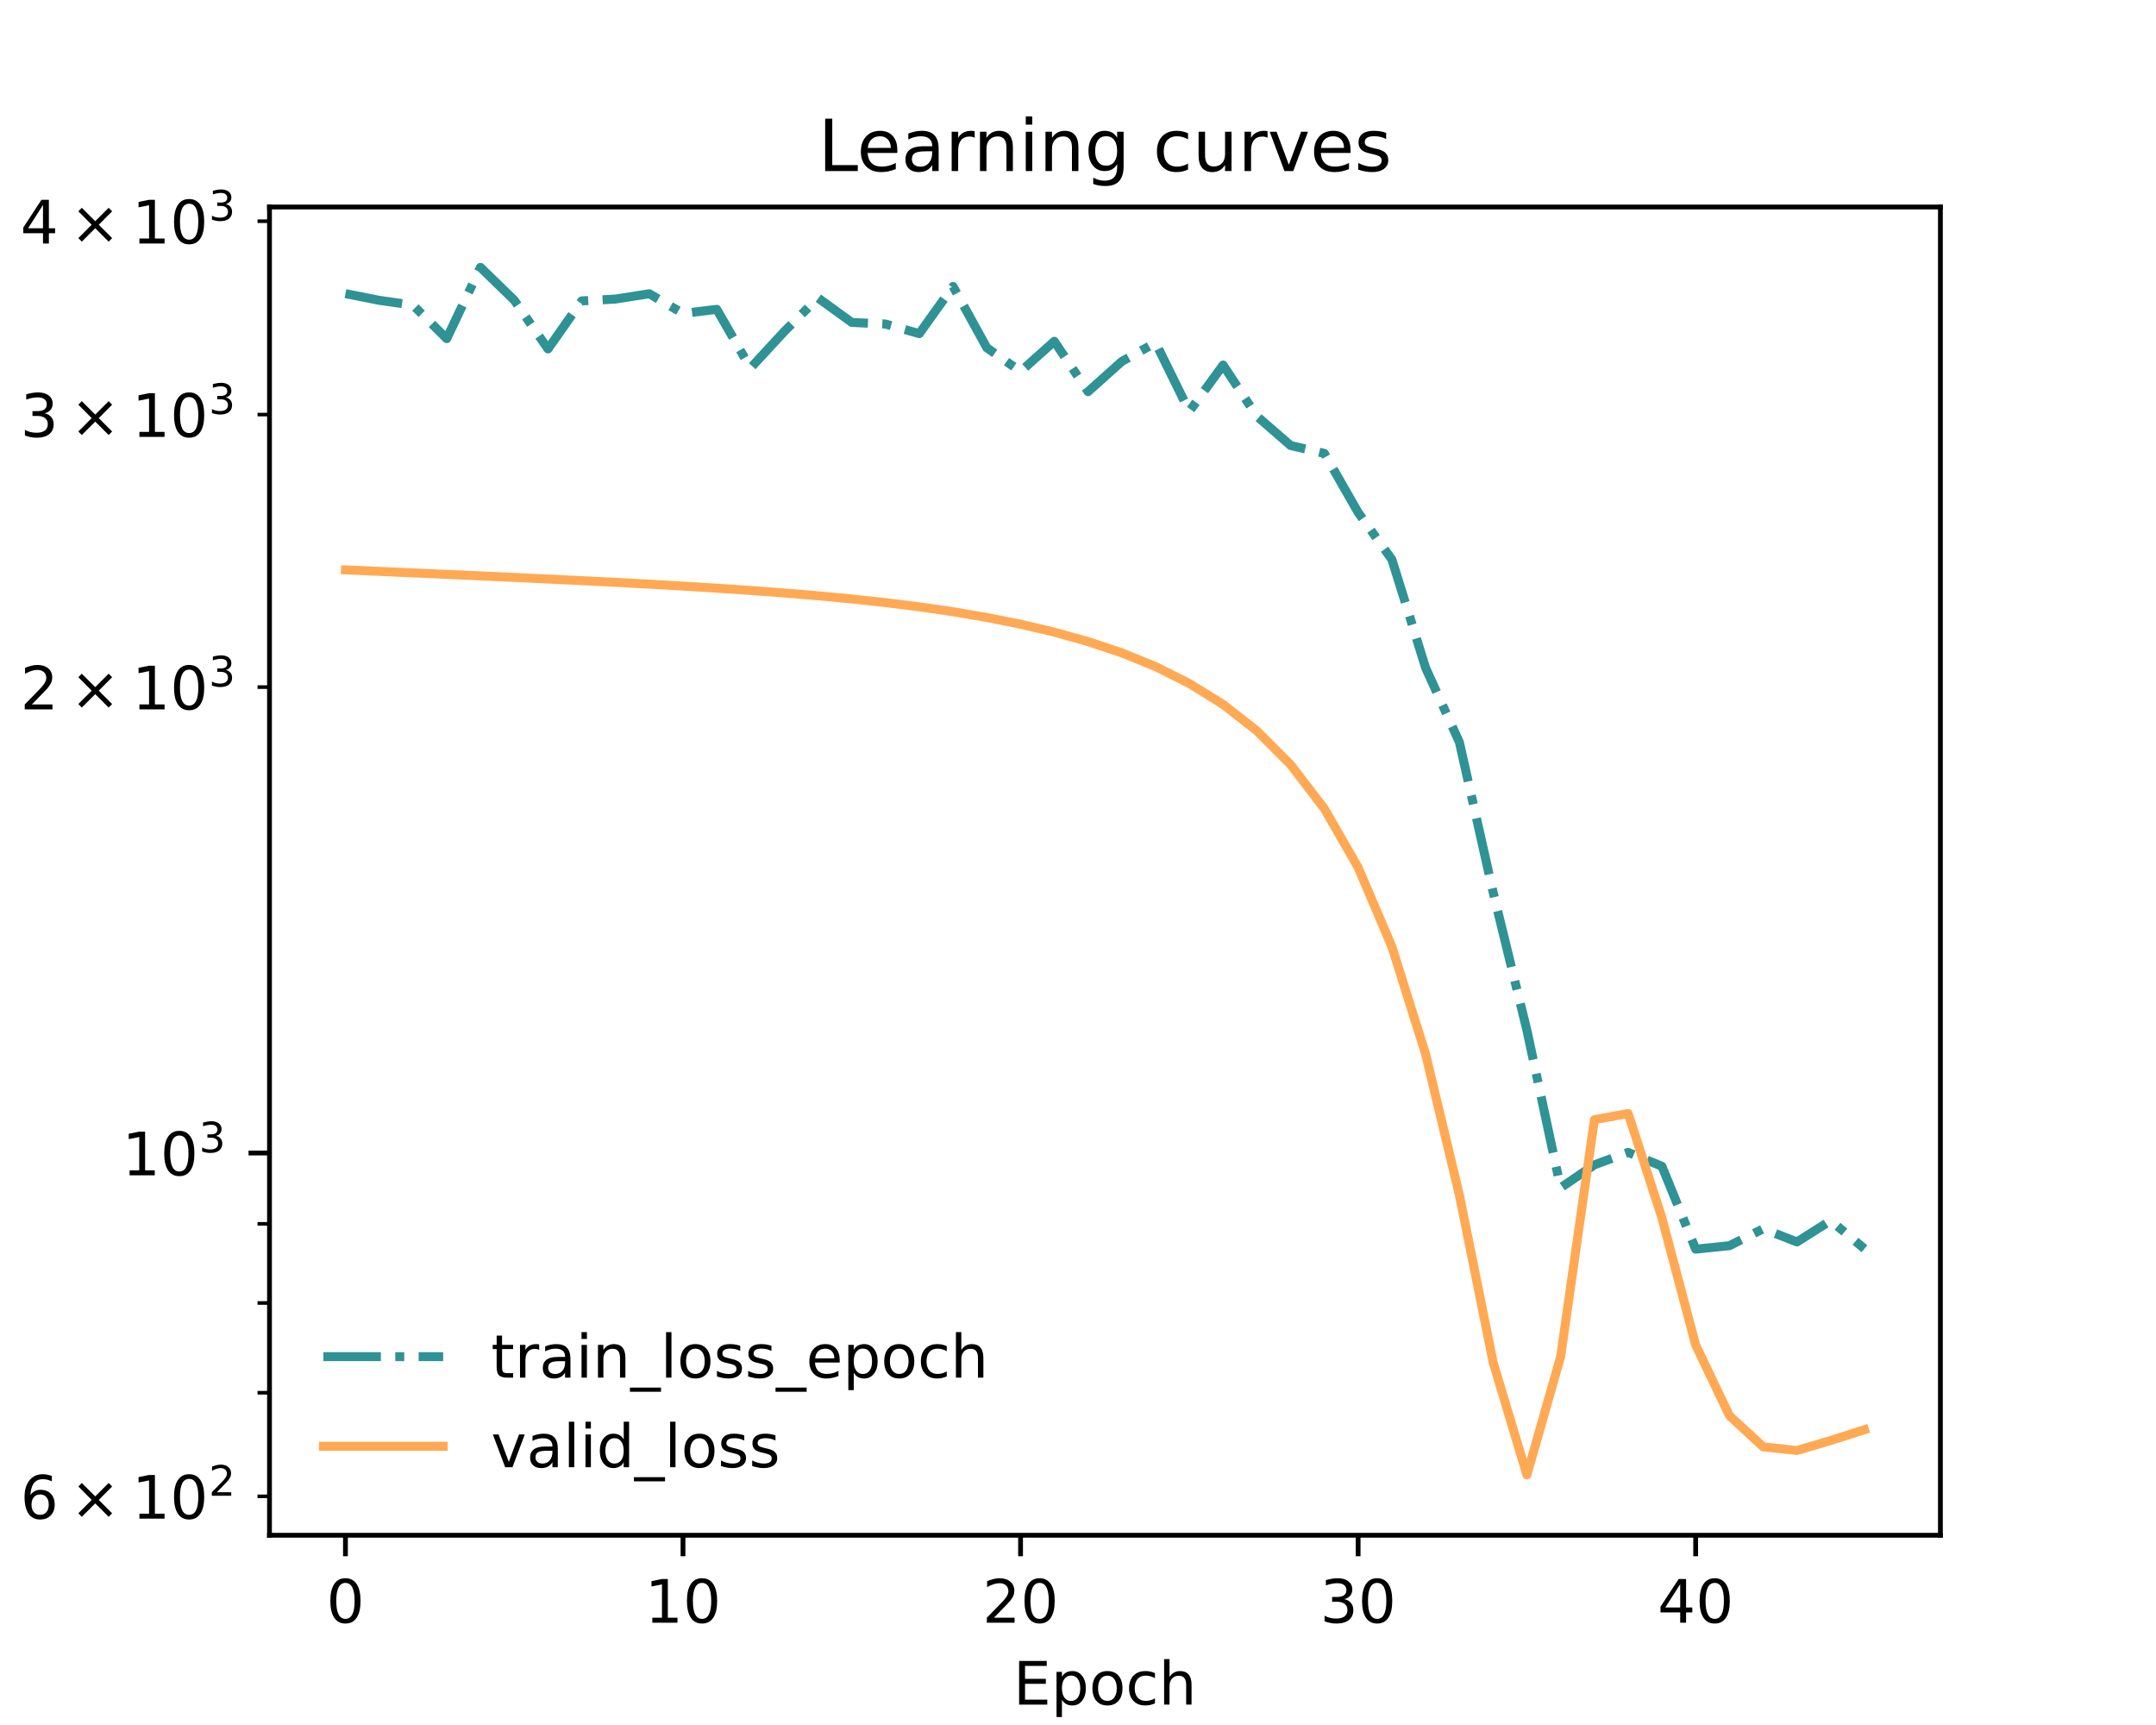
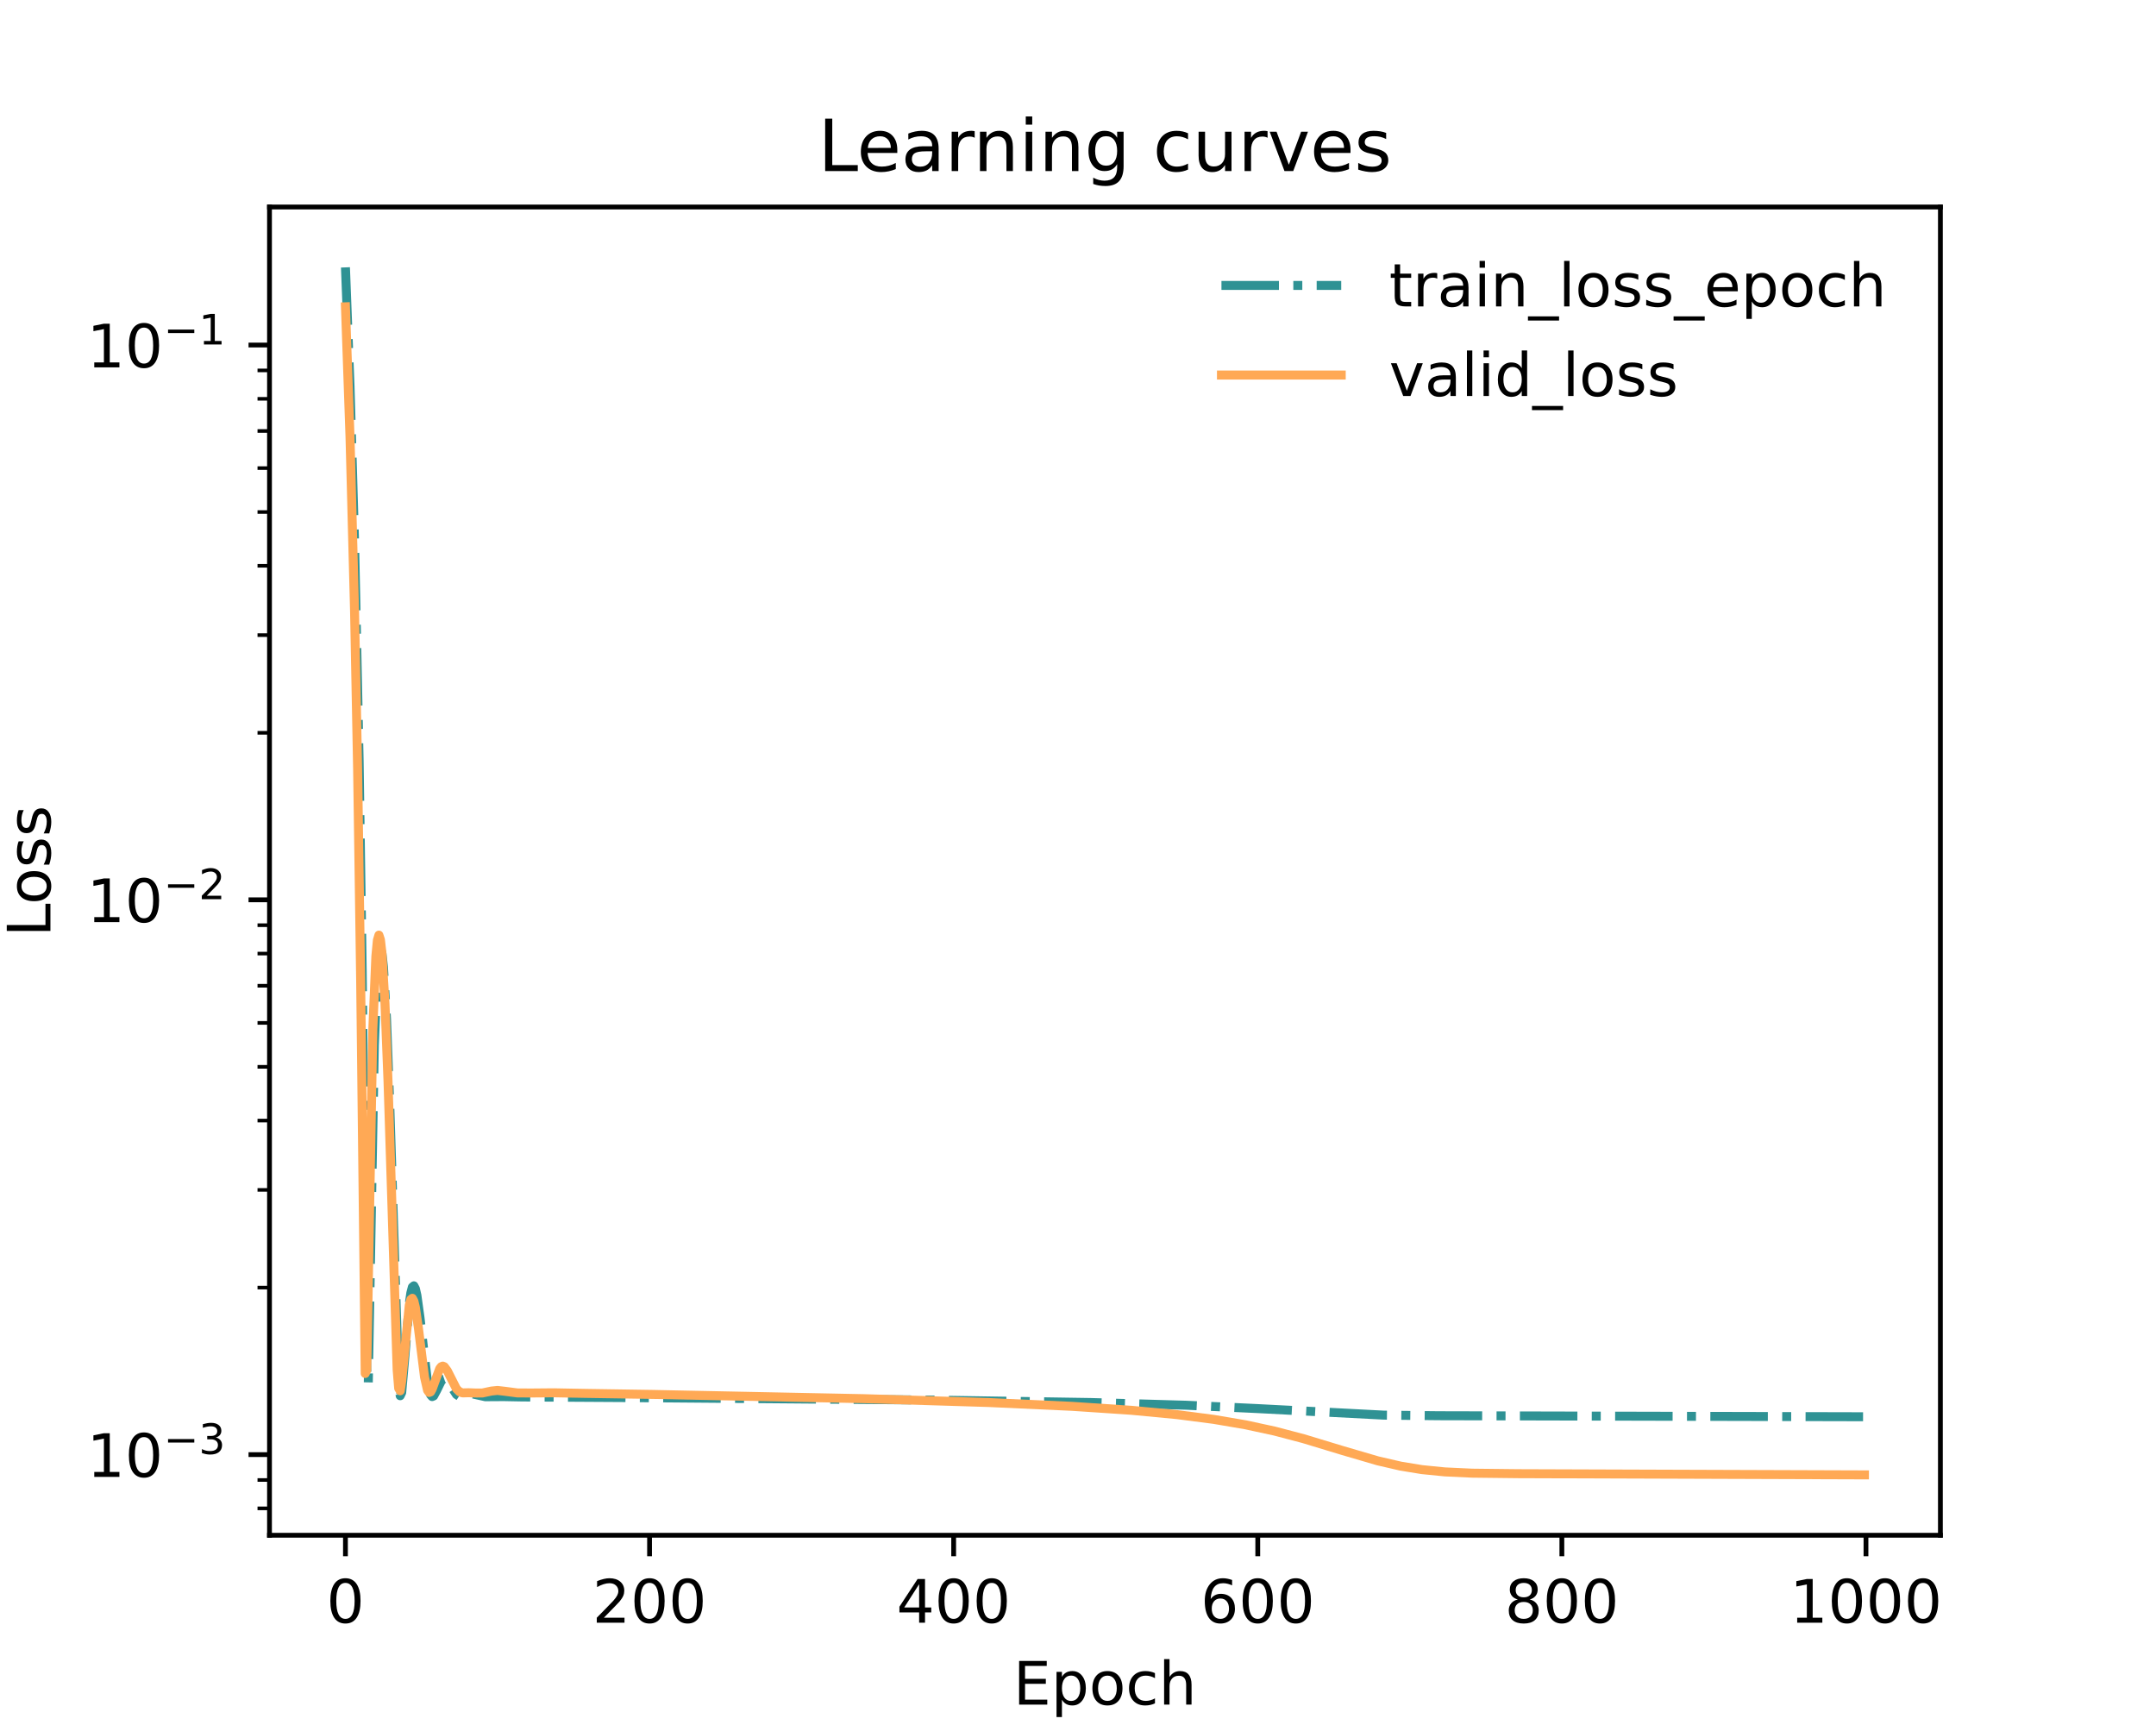
<svg xmlns="http://www.w3.org/2000/svg" xmlns:xlink="http://www.w3.org/1999/xlink" width="360pt" height="288pt" viewBox="0 0 360 288" version="1.1">
  <defs>
    <style type="text/css">*{stroke-linejoin: round; stroke-linecap: butt}</style>
  </defs>
  <g id="figure_1">
    <g id="patch_1">
      <path d="M 0 288  L 360 288  L 360 0  L 0 0  z " style="fill: #ffffff" />
    </g>
    <g id="axes_1">
      <g id="patch_2">
        <path d="M 45 256.32  L 324 256.32  L 324 34.56  L 45 34.56  z " style="fill: #ffffff" />
      </g>
      <g id="matplotlib.axis_1">
        <g id="xtick_1">
          <g id="line2d_1">
            <defs>
-               <path id="m679751d591" d="M 0 0  L 0 3.5  " style="stroke: #000000; stroke-width: 0.8" />
-             </defs>
-             <g>
-               <use xlink:href="#m679751d591" x="57.682" y="256.32" style="stroke: #000000; stroke-width: 0.8" />
+               <path id="m83a16168ce" d="M 0 0  L 0 3.5  " style="stroke: #000000; stroke-width: 0.8" />
+             </defs>
+             <g>
+               <use xlink:href="#m83a16168ce" x="57.682" y="256.32" style="stroke: #000000; stroke-width: 0.8" />
            </g>
          </g>
          <g id="text_1">
            <g transform="translate(54.50057 270.9184) scale(0.1 -0.1)">
              <defs>
                <path id="DejaVuSans-30" d="M 2034 4250  Q 1547 4250 1301 3770  Q 1056 3291 1056 2328  Q 1056 1369 1301 889  Q 1547 409 2034 409  Q 2525 409 2770 889  Q 3016 1369 3016 2328  Q 3016 3291 2770 3770  Q 2525 4250 2034 4250  z M 2034 4750  Q 2819 4750 3233 4129  Q 3647 3509 3647 2328  Q 3647 1150 3233 529  Q 2819 -91 2034 -91  Q 1250 -91 836 529  Q 422 1150 422 2328  Q 422 3509 836 4129  Q 1250 4750 2034 4750  z " transform="scale(0.015625)" />
              </defs>
              <use xlink:href="#DejaVuSans-30" />
            </g>
          </g>
        </g>
        <g id="xtick_2">
          <g id="line2d_2">
            <g>
-               <use xlink:href="#m679751d591" x="114.045" y="256.32" style="stroke: #000000; stroke-width: 0.8" />
+               <use xlink:href="#m83a16168ce" x="108.46" y="256.32" style="stroke: #000000; stroke-width: 0.8" />
            </g>
          </g>
          <g id="text_2">
-             <g transform="translate(107.683 270.9184) scale(0.1 -0.1)">
+             <g transform="translate(98.91612 270.9184) scale(0.1 -0.1)">
+               <defs>
+                 <path id="DejaVuSans-32" d="M 1228 531  L 3431 531  L 3431 0  L 469 0  L 469 531  Q 828 903 1448 1529  Q 2069 2156 2228 2338  Q 2531 2678 2651 2914  Q 2772 3150 2772 3378  Q 2772 3750 2511 3984  Q 2250 4219 1831 4219  Q 1534 4219 1204 4116  Q 875 4013 500 3803  L 500 4441  Q 881 4594 1212 4672  Q 1544 4750 1819 4750  Q 2544 4750 2975 4387  Q 3406 4025 3406 3419  Q 3406 3131 3298 2873  Q 3191 2616 2906 2266  Q 2828 2175 2409 1742  Q 1991 1309 1228 531  z " transform="scale(0.015625)" />
+               </defs>
+               <use xlink:href="#DejaVuSans-32" />
+               <use xlink:href="#DejaVuSans-30" transform="translate(63.62305 0)" />
+               <use xlink:href="#DejaVuSans-30" transform="translate(127.2461 0)" />
+             </g>
+           </g>
+         </g>
+         <g id="xtick_3">
+           <g id="line2d_3">
+             <g>
+               <use xlink:href="#m83a16168ce" x="159.238" y="256.32" style="stroke: #000000; stroke-width: 0.8" />
+             </g>
+           </g>
+           <g id="text_3">
+             <g transform="translate(149.6942 270.9184) scale(0.1 -0.1)">
+               <defs>
+                 <path id="DejaVuSans-34" d="M 2419 4116  L 825 1625  L 2419 1625  L 2419 4116  z M 2253 4666  L 3047 4666  L 3047 1625  L 3713 1625  L 3713 1100  L 3047 1100  L 3047 0  L 2419 0  L 2419 1100  L 313 1100  L 313 1709  L 2253 4666  z " transform="scale(0.015625)" />
+               </defs>
+               <use xlink:href="#DejaVuSans-34" />
+               <use xlink:href="#DejaVuSans-30" transform="translate(63.62305 0)" />
+               <use xlink:href="#DejaVuSans-30" transform="translate(127.2461 0)" />
+             </g>
+           </g>
+         </g>
+         <g id="xtick_4">
+           <g id="line2d_4">
+             <g>
+               <use xlink:href="#m83a16168ce" x="210.016" y="256.32" style="stroke: #000000; stroke-width: 0.8" />
+             </g>
+           </g>
+           <g id="text_4">
+             <g transform="translate(200.4722 270.9184) scale(0.1 -0.1)">
+               <defs>
+                 <path id="DejaVuSans-36" d="M 2113 2584  Q 1688 2584 1439 2293  Q 1191 2003 1191 1497  Q 1191 994 1439 701  Q 1688 409 2113 409  Q 2538 409 2786 701  Q 3034 994 3034 1497  Q 3034 2003 2786 2293  Q 2538 2584 2113 2584  z M 3366 4563  L 3366 3988  Q 3128 4100 2886 4159  Q 2644 4219 2406 4219  Q 1781 4219 1451 3797  Q 1122 3375 1075 2522  Q 1259 2794 1537 2939  Q 1816 3084 2150 3084  Q 2853 3084 3261 2657  Q 3669 2231 3669 1497  Q 3669 778 3244 343  Q 2819 -91 2113 -91  Q 1303 -91 875 529  Q 447 1150 447 2328  Q 447 3434 972 4092  Q 1497 4750 2381 4750  Q 2619 4750 2861 4703  Q 3103 4656 3366 4563  z " transform="scale(0.015625)" />
+               </defs>
+               <use xlink:href="#DejaVuSans-36" />
+               <use xlink:href="#DejaVuSans-30" transform="translate(63.62305 0)" />
+               <use xlink:href="#DejaVuSans-30" transform="translate(127.2461 0)" />
+             </g>
+           </g>
+         </g>
+         <g id="xtick_5">
+           <g id="line2d_5">
+             <g>
+               <use xlink:href="#m83a16168ce" x="260.794" y="256.32" style="stroke: #000000; stroke-width: 0.8" />
+             </g>
+           </g>
+           <g id="text_5">
+             <g transform="translate(251.2503 270.9184) scale(0.1 -0.1)">
+               <defs>
+                 <path id="DejaVuSans-38" d="M 2034 2216  Q 1584 2216 1326 1975  Q 1069 1734 1069 1313  Q 1069 891 1326 650  Q 1584 409 2034 409  Q 2484 409 2743 651  Q 3003 894 3003 1313  Q 3003 1734 2745 1975  Q 2488 2216 2034 2216  z M 1403 2484  Q 997 2584 770 2862  Q 544 3141 544 3541  Q 544 4100 942 4425  Q 1341 4750 2034 4750  Q 2731 4750 3128 4425  Q 3525 4100 3525 3541  Q 3525 3141 3298 2862  Q 3072 2584 2669 2484  Q 3125 2378 3379 2068  Q 3634 1759 3634 1313  Q 3634 634 3220 271  Q 2806 -91 2034 -91  Q 1263 -91 848 271  Q 434 634 434 1313  Q 434 1759 690 2068  Q 947 2378 1403 2484  z M 1172 3481  Q 1172 3119 1398 2916  Q 1625 2713 2034 2713  Q 2441 2713 2670 2916  Q 2900 3119 2900 3481  Q 2900 3844 2670 4047  Q 2441 4250 2034 4250  Q 1625 4250 1398 4047  Q 1172 3844 1172 3481  z " transform="scale(0.015625)" />
+               </defs>
+               <use xlink:href="#DejaVuSans-38" />
+               <use xlink:href="#DejaVuSans-30" transform="translate(63.62305 0)" />
+               <use xlink:href="#DejaVuSans-30" transform="translate(127.2461 0)" />
+             </g>
+           </g>
+         </g>
+         <g id="xtick_6">
+           <g id="line2d_6">
+             <g>
+               <use xlink:href="#m83a16168ce" x="311.572" y="256.32" style="stroke: #000000; stroke-width: 0.8" />
+             </g>
+           </g>
+           <g id="text_6">
+             <g transform="translate(298.8471 270.9184) scale(0.1 -0.1)">
              <defs>
                <path id="DejaVuSans-31" d="M 794 531  L 1825 531  L 1825 4091  L 703 3866  L 703 4441  L 1819 4666  L 2450 4666  L 2450 531  L 3481 531  L 3481 0  L 794 0  L 794 531  z " transform="scale(0.015625)" />
              </defs>
              <use xlink:href="#DejaVuSans-31" />
              <use xlink:href="#DejaVuSans-30" transform="translate(63.62305 0)" />
-             </g>
-           </g>
-         </g>
-         <g id="xtick_3">
-           <g id="line2d_3">
-             <g>
-               <use xlink:href="#m679751d591" x="170.409" y="256.32" style="stroke: #000000; stroke-width: 0.8" />
-             </g>
-           </g>
-           <g id="text_3">
-             <g transform="translate(164.0466 270.9184) scale(0.1 -0.1)">
-               <defs>
-                 <path id="DejaVuSans-32" d="M 1228 531  L 3431 531  L 3431 0  L 469 0  L 469 531  Q 828 903 1448 1529  Q 2069 2156 2228 2338  Q 2531 2678 2651 2914  Q 2772 3150 2772 3378  Q 2772 3750 2511 3984  Q 2250 4219 1831 4219  Q 1534 4219 1204 4116  Q 875 4013 500 3803  L 500 4441  Q 881 4594 1212 4672  Q 1544 4750 1819 4750  Q 2544 4750 2975 4387  Q 3406 4025 3406 3419  Q 3406 3131 3298 2873  Q 3191 2616 2906 2266  Q 2828 2175 2409 1742  Q 1991 1309 1228 531  z " transform="scale(0.015625)" />
-               </defs>
-               <use xlink:href="#DejaVuSans-32" />
-               <use xlink:href="#DejaVuSans-30" transform="translate(63.62305 0)" />
-             </g>
-           </g>
-         </g>
-         <g id="xtick_4">
-           <g id="line2d_4">
-             <g>
-               <use xlink:href="#m679751d591" x="226.773" y="256.32" style="stroke: #000000; stroke-width: 0.8" />
-             </g>
-           </g>
-           <g id="text_4">
-             <g transform="translate(220.4102 270.9184) scale(0.1 -0.1)">
-               <defs>
-                 <path id="DejaVuSans-33" d="M 2597 2516  Q 3050 2419 3304 2112  Q 3559 1806 3559 1356  Q 3559 666 3084 287  Q 2609 -91 1734 -91  Q 1441 -91 1130 -33  Q 819 25 488 141  L 488 750  Q 750 597 1062 519  Q 1375 441 1716 441  Q 2309 441 2620 675  Q 2931 909 2931 1356  Q 2931 1769 2642 2001  Q 2353 2234 1838 2234  L 1294 2234  L 1294 2753  L 1863 2753  Q 2328 2753 2575 2939  Q 2822 3125 2822 3475  Q 2822 3834 2567 4026  Q 2313 4219 1838 4219  Q 1578 4219 1281 4162  Q 984 4106 628 3988  L 628 4550  Q 988 4650 1302 4700  Q 1616 4750 1894 4750  Q 2613 4750 3031 4423  Q 3450 4097 3450 3541  Q 3450 3153 3228 2886  Q 3006 2619 2597 2516  z " transform="scale(0.015625)" />
-               </defs>
-               <use xlink:href="#DejaVuSans-33" />
-               <use xlink:href="#DejaVuSans-30" transform="translate(63.62305 0)" />
-             </g>
-           </g>
-         </g>
-         <g id="xtick_5">
-           <g id="line2d_5">
-             <g>
-               <use xlink:href="#m679751d591" x="283.136" y="256.32" style="stroke: #000000; stroke-width: 0.8" />
-             </g>
-           </g>
-           <g id="text_5">
-             <g transform="translate(276.7739 270.9184) scale(0.1 -0.1)">
-               <defs>
-                 <path id="DejaVuSans-34" d="M 2419 4116  L 825 1625  L 2419 1625  L 2419 4116  z M 2253 4666  L 3047 4666  L 3047 1625  L 3713 1625  L 3713 1100  L 3047 1100  L 3047 0  L 2419 0  L 2419 1100  L 313 1100  L 313 1709  L 2253 4666  z " transform="scale(0.015625)" />
-               </defs>
-               <use xlink:href="#DejaVuSans-34" />
-               <use xlink:href="#DejaVuSans-30" transform="translate(63.62305 0)" />
-             </g>
-           </g>
-         </g>
-         <g id="text_6">
+               <use xlink:href="#DejaVuSans-30" transform="translate(127.2461 0)" />
+               <use xlink:href="#DejaVuSans-30" transform="translate(190.8691 0)" />
+             </g>
+           </g>
+         </g>
+         <g id="text_7">
          <g transform="translate(169.1891 284.5966) scale(0.1 -0.1)">
            <defs>
              <path id="DejaVuSans-45" d="M 628 4666  L 3578 4666  L 3578 4134  L 1259 4134  L 1259 2753  L 3481 2753  L 3481 2222  L 1259 2222  L 1259 531  L 3634 531  L 3634 0  L 628 0  L 628 4666  z " transform="scale(0.015625)" />
              <path id="DejaVuSans-70" d="M 1159 525  L 1159 -1331  L 581 -1331  L 581 3500  L 1159 3500  L 1159 2969  Q 1341 3281 1617 3432  Q 1894 3584 2278 3584  Q 2916 3584 3314 3078  Q 3713 2572 3713 1747  Q 3713 922 3314 415  Q 2916 -91 2278 -91  Q 1894 -91 1617 61  Q 1341 213 1159 525  z M 3116 1747  Q 3116 2381 2855 2742  Q 2594 3103 2138 3103  Q 1681 3103 1420 2742  Q 1159 2381 1159 1747  Q 1159 1113 1420 752  Q 1681 391 2138 391  Q 2594 391 2855 752  Q 3116 1113 3116 1747  z " transform="scale(0.015625)" />
              <path id="DejaVuSans-6f" d="M 1959 3097  Q 1497 3097 1228 2736  Q 959 2375 959 1747  Q 959 1119 1226 758  Q 1494 397 1959 397  Q 2419 397 2687 759  Q 2956 1122 2956 1747  Q 2956 2369 2687 2733  Q 2419 3097 1959 3097  z M 1959 3584  Q 2709 3584 3137 3096  Q 3566 2609 3566 1747  Q 3566 888 3137 398  Q 2709 -91 1959 -91  Q 1206 -91 779 398  Q 353 888 353 1747  Q 353 2609 779 3096  Q 1206 3584 1959 3584  z " transform="scale(0.015625)" />
              <path id="DejaVuSans-63" d="M 3122 3366  L 3122 2828  Q 2878 2963 2633 3030  Q 2388 3097 2138 3097  Q 1578 3097 1268 2742  Q 959 2388 959 1747  Q 959 1106 1268 751  Q 1578 397 2138 397  Q 2388 397 2633 464  Q 2878 531 3122 666  L 3122 134  Q 2881 22 2623 -34  Q 2366 -91 2075 -91  Q 1284 -91 818 406  Q 353 903 353 1747  Q 353 2603 823 3093  Q 1294 3584 2113 3584  Q 2378 3584 2631 3529  Q 2884 3475 3122 3366  z " transform="scale(0.015625)" />
              <path id="DejaVuSans-68" d="M 3513 2113  L 3513 0  L 2938 0  L 2938 2094  Q 2938 2591 2744 2837  Q 2550 3084 2163 3084  Q 1697 3084 1428 2787  Q 1159 2491 1159 1978  L 1159 0  L 581 0  L 581 4863  L 1159 4863  L 1159 2956  Q 1366 3272 1645 3428  Q 1925 3584 2291 3584  Q 2894 3584 3203 3211  Q 3513 2838 3513 2113  z " transform="scale(0.015625)" />
            </defs>
            <use xlink:href="#DejaVuSans-45" />
            <use xlink:href="#DejaVuSans-70" transform="translate(63.18359 0)" />
            <use xlink:href="#DejaVuSans-6f" transform="translate(126.6602 0)" />
            <use xlink:href="#DejaVuSans-63" transform="translate(187.8418 0)" />
            <use xlink:href="#DejaVuSans-68" transform="translate(242.8223 0)" />
          </g>
        </g>
      </g>
      <g id="matplotlib.axis_2">
        <g id="ytick_1">
-           <g id="line2d_6">
-             <defs>
-               <path id="m31156a5639" d="M 0 0  L -3.5 0  " style="stroke: #000000; stroke-width: 0.8" />
-             </defs>
-             <g>
-               <use xlink:href="#m31156a5639" x="45" y="192.502" style="stroke: #000000; stroke-width: 0.8" />
-             </g>
-           </g>
-           <g id="text_7">
-             <g transform="translate(20.4 196.3012) scale(0.1 -0.1)">
+           <g id="line2d_7">
+             <defs>
+               <path id="m591220ae70" d="M 0 0  L -3.5 0  " style="stroke: #000000; stroke-width: 0.8" />
+             </defs>
+             <g>
+               <use xlink:href="#m591220ae70" x="45" y="242.854" style="stroke: #000000; stroke-width: 0.8" />
+             </g>
+           </g>
+           <g id="text_8">
+             <g transform="translate(14.5 246.6528) scale(0.1 -0.1)">
+               <defs>
+                 <path id="DejaVuSans-2212" d="M 678 2272  L 4684 2272  L 4684 1741  L 678 1741  L 678 2272  z " transform="scale(0.015625)" />
+                 <path id="DejaVuSans-33" d="M 2597 2516  Q 3050 2419 3304 2112  Q 3559 1806 3559 1356  Q 3559 666 3084 287  Q 2609 -91 1734 -91  Q 1441 -91 1130 -33  Q 819 25 488 141  L 488 750  Q 750 597 1062 519  Q 1375 441 1716 441  Q 2309 441 2620 675  Q 2931 909 2931 1356  Q 2931 1769 2642 2001  Q 2353 2234 1838 2234  L 1294 2234  L 1294 2753  L 1863 2753  Q 2328 2753 2575 2939  Q 2822 3125 2822 3475  Q 2822 3834 2567 4026  Q 2313 4219 1838 4219  Q 1578 4219 1281 4162  Q 984 4106 628 3988  L 628 4550  Q 988 4650 1302 4700  Q 1616 4750 1894 4750  Q 2613 4750 3031 4423  Q 3450 4097 3450 3541  Q 3450 3153 3228 2886  Q 3006 2619 2597 2516  z " transform="scale(0.015625)" />
+               </defs>
              <use xlink:href="#DejaVuSans-31" transform="translate(0 0.765625)" />
              <use xlink:href="#DejaVuSans-30" transform="translate(63.62305 0.765625)" />
-               <use xlink:href="#DejaVuSans-33" transform="translate(128.2031 39.04688) scale(0.7)" />
+               <use xlink:href="#DejaVuSans-2212" transform="translate(128.2031 39.04688) scale(0.7)" />
+               <use xlink:href="#DejaVuSans-33" transform="translate(186.8555 39.04688) scale(0.7)" />
            </g>
          </g>
        </g>
        <g id="ytick_2">
-           <g id="line2d_7">
-             <defs>
-               <path id="me82754fa6e" d="M 0 0  L -2 0  " style="stroke: #000000; stroke-width: 0.6" />
-             </defs>
-             <g>
-               <use xlink:href="#me82754fa6e" x="45" y="249.827" style="stroke: #000000; stroke-width: 0.6" />
-             </g>
-           </g>
-           <g id="text_8">
-             <g transform="translate(3.4 253.6266) scale(0.1 -0.1)">
-               <defs>
-                 <path id="DejaVuSans-36" d="M 2113 2584  Q 1688 2584 1439 2293  Q 1191 2003 1191 1497  Q 1191 994 1439 701  Q 1688 409 2113 409  Q 2538 409 2786 701  Q 3034 994 3034 1497  Q 3034 2003 2786 2293  Q 2538 2584 2113 2584  z M 3366 4563  L 3366 3988  Q 3128 4100 2886 4159  Q 2644 4219 2406 4219  Q 1781 4219 1451 3797  Q 1122 3375 1075 2522  Q 1259 2794 1537 2939  Q 1816 3084 2150 3084  Q 2853 3084 3261 2657  Q 3669 2231 3669 1497  Q 3669 778 3244 343  Q 2819 -91 2113 -91  Q 1303 -91 875 529  Q 447 1150 447 2328  Q 447 3434 972 4092  Q 1497 4750 2381 4750  Q 2619 4750 2861 4703  Q 3103 4656 3366 4563  z " transform="scale(0.015625)" />
-                 <path id="DejaVuSans-d7" d="M 4488 3438  L 3059 2003  L 4488 575  L 4116 197  L 2681 1631  L 1247 197  L 878 575  L 2303 2003  L 878 3438  L 1247 3816  L 2681 2381  L 4116 3816  L 4488 3438  z " transform="scale(0.015625)" />
-               </defs>
-               <use xlink:href="#DejaVuSans-36" transform="translate(0 0.765625)" />
-               <use xlink:href="#DejaVuSans-d7" transform="translate(83.10547 0.765625)" />
-               <use xlink:href="#DejaVuSans-31" transform="translate(186.377 0.765625)" />
-               <use xlink:href="#DejaVuSans-30" transform="translate(250 0.765625)" />
-               <use xlink:href="#DejaVuSans-32" transform="translate(314.5801 39.04688) scale(0.7)" />
+           <g id="line2d_8">
+             <g>
+               <use xlink:href="#m591220ae70" x="45" y="150.23" style="stroke: #000000; stroke-width: 0.8" />
+             </g>
+           </g>
+           <g id="text_9">
+             <g transform="translate(14.5 154.0296) scale(0.1 -0.1)">
+               <use xlink:href="#DejaVuSans-31" transform="translate(0 0.765625)" />
+               <use xlink:href="#DejaVuSans-30" transform="translate(63.62305 0.765625)" />
+               <use xlink:href="#DejaVuSans-2212" transform="translate(128.2031 39.04688) scale(0.7)" />
+               <use xlink:href="#DejaVuSans-32" transform="translate(186.8555 39.04688) scale(0.7)" />
            </g>
          </g>
        </g>
        <g id="ytick_3">
-           <g id="line2d_8">
-             <g>
-               <use xlink:href="#me82754fa6e" x="45" y="232.528" style="stroke: #000000; stroke-width: 0.6" />
+           <g id="line2d_9">
+             <g>
+               <use xlink:href="#m591220ae70" x="45" y="57.607" style="stroke: #000000; stroke-width: 0.8" />
+             </g>
+           </g>
+           <g id="text_10">
+             <g transform="translate(14.5 61.40642) scale(0.1 -0.1)">
+               <use xlink:href="#DejaVuSans-31" transform="translate(0 0.684375)" />
+               <use xlink:href="#DejaVuSans-30" transform="translate(63.62305 0.684375)" />
+               <use xlink:href="#DejaVuSans-2212" transform="translate(128.2031 38.96563) scale(0.7)" />
+               <use xlink:href="#DejaVuSans-31" transform="translate(186.8555 38.96563) scale(0.7)" />
            </g>
          </g>
        </g>
        <g id="ytick_4">
-           <g id="line2d_9">
-             <g>
-               <use xlink:href="#me82754fa6e" x="45" y="217.543" style="stroke: #000000; stroke-width: 0.6" />
+           <g id="line2d_10">
+             <defs>
+               <path id="mad1e960c1b" d="M 0 0  L -2 0  " style="stroke: #000000; stroke-width: 0.6" />
+             </defs>
+             <g>
+               <use xlink:href="#mad1e960c1b" x="45" y="251.83" style="stroke: #000000; stroke-width: 0.6" />
            </g>
          </g>
        </g>
        <g id="ytick_5">
-           <g id="line2d_10">
-             <g>
-               <use xlink:href="#me82754fa6e" x="45" y="204.326" style="stroke: #000000; stroke-width: 0.6" />
+           <g id="line2d_11">
+             <g>
+               <use xlink:href="#mad1e960c1b" x="45" y="247.092" style="stroke: #000000; stroke-width: 0.6" />
            </g>
          </g>
        </g>
        <g id="ytick_6">
-           <g id="line2d_11">
-             <g>
-               <use xlink:href="#me82754fa6e" x="45" y="114.716" style="stroke: #000000; stroke-width: 0.6" />
-             </g>
-           </g>
-           <g id="text_9">
-             <g transform="translate(3.4 118.5155) scale(0.1 -0.1)">
-               <use xlink:href="#DejaVuSans-32" transform="translate(0 0.765625)" />
-               <use xlink:href="#DejaVuSans-d7" transform="translate(83.10547 0.765625)" />
-               <use xlink:href="#DejaVuSans-31" transform="translate(186.377 0.765625)" />
-               <use xlink:href="#DejaVuSans-30" transform="translate(250 0.765625)" />
-               <use xlink:href="#DejaVuSans-33" transform="translate(314.5801 39.04688) scale(0.7)" />
+           <g id="line2d_12">
+             <g>
+               <use xlink:href="#mad1e960c1b" x="45" y="214.971" style="stroke: #000000; stroke-width: 0.6" />
            </g>
          </g>
        </g>
        <g id="ytick_7">
-           <g id="line2d_12">
-             <g>
-               <use xlink:href="#me82754fa6e" x="45" y="69.215" style="stroke: #000000; stroke-width: 0.6" />
-             </g>
-           </g>
-           <g id="text_10">
-             <g transform="translate(3.4 73.01372) scale(0.1 -0.1)">
-               <use xlink:href="#DejaVuSans-33" transform="translate(0 0.765625)" />
-               <use xlink:href="#DejaVuSans-d7" transform="translate(83.10547 0.765625)" />
-               <use xlink:href="#DejaVuSans-31" transform="translate(186.377 0.765625)" />
-               <use xlink:href="#DejaVuSans-30" transform="translate(250 0.765625)" />
-               <use xlink:href="#DejaVuSans-33" transform="translate(314.5801 39.04688) scale(0.7)" />
+           <g id="line2d_13">
+             <g>
+               <use xlink:href="#mad1e960c1b" x="45" y="198.661" style="stroke: #000000; stroke-width: 0.6" />
            </g>
          </g>
        </g>
        <g id="ytick_8">
-           <g id="line2d_13">
-             <g>
-               <use xlink:href="#me82754fa6e" x="45" y="36.931" style="stroke: #000000; stroke-width: 0.6" />
-             </g>
-           </g>
-           <g id="text_11">
-             <g transform="translate(3.4 40.72972) scale(0.1 -0.1)">
-               <use xlink:href="#DejaVuSans-34" transform="translate(0 0.765625)" />
-               <use xlink:href="#DejaVuSans-d7" transform="translate(83.10547 0.765625)" />
-               <use xlink:href="#DejaVuSans-31" transform="translate(186.377 0.765625)" />
-               <use xlink:href="#DejaVuSans-30" transform="translate(250 0.765625)" />
-               <use xlink:href="#DejaVuSans-33" transform="translate(314.5801 39.04688) scale(0.7)" />
-             </g>
-           </g>
-         </g>
-         <g id="text_12">
-           <g transform="translate(-2.679688 156.4072) rotate(-90) scale(0.1 -0.1)">
+           <g id="line2d_14">
+             <g>
+               <use xlink:href="#mad1e960c1b" x="45" y="187.089" style="stroke: #000000; stroke-width: 0.6" />
+             </g>
+           </g>
+         </g>
+         <g id="ytick_9">
+           <g id="line2d_15">
+             <g>
+               <use xlink:href="#mad1e960c1b" x="45" y="178.113" style="stroke: #000000; stroke-width: 0.6" />
+             </g>
+           </g>
+         </g>
+         <g id="ytick_10">
+           <g id="line2d_16">
+             <g>
+               <use xlink:href="#mad1e960c1b" x="45" y="170.779" style="stroke: #000000; stroke-width: 0.6" />
+             </g>
+           </g>
+         </g>
+         <g id="ytick_11">
+           <g id="line2d_17">
+             <g>
+               <use xlink:href="#mad1e960c1b" x="45" y="164.578" style="stroke: #000000; stroke-width: 0.6" />
+             </g>
+           </g>
+         </g>
+         <g id="ytick_12">
+           <g id="line2d_18">
+             <g>
+               <use xlink:href="#mad1e960c1b" x="45" y="159.207" style="stroke: #000000; stroke-width: 0.6" />
+             </g>
+           </g>
+         </g>
+         <g id="ytick_13">
+           <g id="line2d_19">
+             <g>
+               <use xlink:href="#mad1e960c1b" x="45" y="154.469" style="stroke: #000000; stroke-width: 0.6" />
+             </g>
+           </g>
+         </g>
+         <g id="ytick_14">
+           <g id="line2d_20">
+             <g>
+               <use xlink:href="#mad1e960c1b" x="45" y="122.348" style="stroke: #000000; stroke-width: 0.6" />
+             </g>
+           </g>
+         </g>
+         <g id="ytick_15">
+           <g id="line2d_21">
+             <g>
+               <use xlink:href="#mad1e960c1b" x="45" y="106.038" style="stroke: #000000; stroke-width: 0.6" />
+             </g>
+           </g>
+         </g>
+         <g id="ytick_16">
+           <g id="line2d_22">
+             <g>
+               <use xlink:href="#mad1e960c1b" x="45" y="94.466" style="stroke: #000000; stroke-width: 0.6" />
+             </g>
+           </g>
+         </g>
+         <g id="ytick_17">
+           <g id="line2d_23">
+             <g>
+               <use xlink:href="#mad1e960c1b" x="45" y="85.49" style="stroke: #000000; stroke-width: 0.6" />
+             </g>
+           </g>
+         </g>
+         <g id="ytick_18">
+           <g id="line2d_24">
+             <g>
+               <use xlink:href="#mad1e960c1b" x="45" y="78.156" style="stroke: #000000; stroke-width: 0.6" />
+             </g>
+           </g>
+         </g>
+         <g id="ytick_19">
+           <g id="line2d_25">
+             <g>
+               <use xlink:href="#mad1e960c1b" x="45" y="71.955" style="stroke: #000000; stroke-width: 0.6" />
+             </g>
+           </g>
+         </g>
+         <g id="ytick_20">
+           <g id="line2d_26">
+             <g>
+               <use xlink:href="#mad1e960c1b" x="45" y="66.583" style="stroke: #000000; stroke-width: 0.6" />
+             </g>
+           </g>
+         </g>
+         <g id="ytick_21">
+           <g id="line2d_27">
+             <g>
+               <use xlink:href="#mad1e960c1b" x="45" y="61.845" style="stroke: #000000; stroke-width: 0.6" />
+             </g>
+           </g>
+         </g>
+         <g id="text_11">
+           <g transform="translate(8.420312 156.4072) rotate(-90) scale(0.1 -0.1)">
            <defs>
              <path id="DejaVuSans-4c" d="M 628 4666  L 1259 4666  L 1259 531  L 3531 531  L 3531 0  L 628 0  L 628 4666  z " transform="scale(0.015625)" />
              <path id="DejaVuSans-73" d="M 2834 3397  L 2834 2853  Q 2591 2978 2328 3040  Q 2066 3103 1784 3103  Q 1356 3103 1142 2972  Q 928 2841 928 2578  Q 928 2378 1081 2264  Q 1234 2150 1697 2047  L 1894 2003  Q 2506 1872 2764 1633  Q 3022 1394 3022 966  Q 3022 478 2636 193  Q 2250 -91 1575 -91  Q 1294 -91 989 -36  Q 684 19 347 128  L 347 722  Q 666 556 975 473  Q 1284 391 1588 391  Q 1994 391 2212 530  Q 2431 669 2431 922  Q 2431 1156 2273 1281  Q 2116 1406 1581 1522  L 1381 1569  Q 847 1681 609 1914  Q 372 2147 372 2553  Q 372 3047 722 3315  Q 1072 3584 1716 3584  Q 2034 3584 2315 3537  Q 2597 3491 2834 3397  z " transform="scale(0.015625)" />
            </defs>
            <use xlink:href="#DejaVuSans-4c" />
            <use xlink:href="#DejaVuSans-6f" transform="translate(53.96289 0)" />
            <use xlink:href="#DejaVuSans-73" transform="translate(115.1445 0)" />
            <use xlink:href="#DejaVuSans-73" transform="translate(167.2441 0)" />
          </g>
        </g>
      </g>
-       <g id="line2d_14">
-         <path d="M 57.682 49.021  L 63.318 50.14  L 68.955 50.943  L 74.591 56.538  L 80.227 44.64  L 85.864 50.118  L 91.5 58.258  L 97.136 50.237  L 102.773 49.93  L 108.409 49.043  L 114.045 52.331  L 119.682 51.647  L 125.318 61.452  L 130.955 55.345  L 136.591 49.741  L 142.227 53.83  L 147.864 54.101  L 153.5 55.702  L 159.136 47.82  L 164.773 58.06  L 170.409 62.021  L 176.045 56.984  L 181.682 65.385  L 187.318 60.343  L 192.955 57.221  L 198.591 68.682  L 204.227 60.944  L 209.864 69.488  L 215.5 74.382  L 221.136 75.697  L 226.773 85.55  L 232.409 93.408  L 238.045 111.506  L 243.682 123.918  L 249.318 148.985  L 254.955 172.008  L 260.591 198.299  L 266.227 194.473  L 271.864 192.399  L 277.5 194.715  L 283.136 208.556  L 288.773 207.975  L 294.409 205.154  L 300.045 207.349  L 305.682 203.787  L 311.318 208.489  " clip-path="url(#p54f73cba2a)" style="fill: none; stroke-dasharray: 9.6,2.4,1.5,2.4; stroke-dashoffset: 0; stroke: #2f9294; stroke-width: 1.5" />
-       </g>
-       <g id="line2d_15">
-         <path d="M 57.682 95.143  L 63.318 95.395  L 68.955 95.646  L 74.591 95.897  L 80.227 96.148  L 85.864 96.406  L 91.5 96.67  L 97.136 96.941  L 102.773 97.225  L 108.409 97.527  L 114.045 97.851  L 119.682 98.2  L 125.318 98.582  L 130.955 98.999  L 136.591 99.469  L 142.227 100.002  L 147.864 100.612  L 153.5 101.315  L 159.136 102.132  L 164.773 103.093  L 170.409 104.216  L 176.045 105.538  L 181.682 107.118  L 187.318 109.001  L 192.955 111.29  L 198.591 114.116  L 204.227 117.606  L 209.864 122.013  L 215.5 127.665  L 221.136 135.013  L 226.773 144.829  L 232.409 158.051  L 238.045 176.002  L 243.682 199.519  L 249.318 227.458  L 254.955 246.24  L 260.591 226.497  L 266.227 186.941  L 271.864 185.905  L 277.5 203.338  L 283.136 224.561  L 288.773 236.355  L 294.409 241.562  L 300.045 242.166  L 305.682 240.497  L 311.318 238.694  " clip-path="url(#p54f73cba2a)" style="fill: none; stroke: #ffa955; stroke-width: 1.5; stroke-linecap: square" />
+       <g id="line2d_28">
+         <path d="M 57.682 44.64  L 58.443 64.462  L 59.205 90.463  L 59.967 127.098  L 60.475 161.924  L 61.236 228.853  L 61.49 231.14  L 62.506 174.553  L 63.014 162.039  L 63.267 159.273  L 63.521 158.392  L 63.775 159.174  L 64.029 161.453  L 64.537 170.046  L 65.045 183.408  L 66.568 230.855  L 66.822 233.026  L 67.076 232.488  L 67.584 226.713  L 68.345 217.609  L 68.599 215.861  L 68.853 214.891  L 69.107 214.677  L 69.361 215.164  L 69.615 216.273  L 70.122 219.942  L 71.392 230.838  L 71.9 232.879  L 72.154 233.17  L 72.407 233.064  L 72.915 232.125  L 73.677 230.567  L 73.931 230.303  L 74.185 230.215  L 74.439 230.296  L 74.946 230.866  L 76.216 232.818  L 76.724 233.156  L 77.231 233.177  L 79.009 232.744  L 80.024 232.967  L 81.04 233.192  L 82.309 233.185  L 84.086 233.173  L 87.133 233.231  L 104.144 233.333  L 155.176 233.744  L 182.088 234.157  L 198.083 234.613  L 210.016 235.174  L 231.089 236.267  L 240.229 236.365  L 311.318 236.536  L 311.318 236.536  " clip-path="url(#p09321e1c85)" style="fill: none; stroke-dasharray: 9.6,2.4,1.5,2.4; stroke-dashoffset: 0; stroke: #2f9294; stroke-width: 1.5" />
+       </g>
+       <g id="line2d_29">
+         <path d="M 57.682 51.221  L 58.443 72.949  L 59.205 102.12  L 59.713 128.405  L 60.221 163.797  L 60.982 229.313  L 61.236 228.751  L 62.252 171.854  L 62.76 159.669  L 63.014 156.977  L 63.267 156.125  L 63.521 156.896  L 63.775 159.129  L 64.283 167.531  L 64.791 180.584  L 66.314 228.699  L 66.568 231.784  L 66.822 232.202  L 67.076 230.589  L 68.345 217.888  L 68.599 216.962  L 68.853 216.759  L 69.107 217.229  L 69.361 218.293  L 69.869 221.767  L 70.884 229.912  L 71.392 232.127  L 71.646 232.482  L 71.9 232.382  L 72.154 231.928  L 73.423 228.496  L 73.677 228.184  L 73.931 228.081  L 74.185 228.179  L 74.692 228.867  L 76.216 231.875  L 76.724 232.368  L 77.231 232.553  L 78.247 232.526  L 79.516 232.574  L 80.532 232.571  L 82.055 232.246  L 83.071 232.142  L 84.34 232.289  L 86.371 232.556  L 88.656 232.57  L 92.465 232.537  L 97.796 232.636  L 108.968 232.807  L 144.258 233.518  L 165.077 234.158  L 179.041 234.798  L 188.943 235.461  L 196.56 236.184  L 202.653 236.973  L 207.985 237.881  L 212.809 238.924  L 217.633 240.193  L 224.234 242.194  L 230.073 243.902  L 233.882 244.781  L 237.436 245.363  L 241.244 245.742  L 245.814 245.955  L 253.431 246.042  L 311.318 246.24  L 311.318 246.24  " clip-path="url(#p09321e1c85)" style="fill: none; stroke: #ffa955; stroke-width: 1.5; stroke-linecap: square" />
      </g>
      <g id="patch_3">
        <path d="M 45 256.32  L 45 34.56  " style="fill: none; stroke: #000000; stroke-width: 0.8; stroke-linejoin: miter; stroke-linecap: square" />
      </g>
      <g id="patch_4">
        <path d="M 324 256.32  L 324 34.56  " style="fill: none; stroke: #000000; stroke-width: 0.8; stroke-linejoin: miter; stroke-linecap: square" />
      </g>
      <g id="patch_5">
        <path d="M 45 256.32  L 324 256.32  " style="fill: none; stroke: #000000; stroke-width: 0.8; stroke-linejoin: miter; stroke-linecap: square" />
      </g>
      <g id="patch_6">
        <path d="M 45 34.56  L 324 34.56  " style="fill: none; stroke: #000000; stroke-width: 0.8; stroke-linejoin: miter; stroke-linecap: square" />
      </g>
-       <g id="text_13">
+       <g id="text_12">
        <g transform="translate(136.6069 28.56) scale(0.12 -0.12)">
          <defs>
            <path id="DejaVuSans-65" d="M 3597 1894  L 3597 1613  L 953 1613  Q 991 1019 1311 708  Q 1631 397 2203 397  Q 2534 397 2845 478  Q 3156 559 3463 722  L 3463 178  Q 3153 47 2828 -22  Q 2503 -91 2169 -91  Q 1331 -91 842 396  Q 353 884 353 1716  Q 353 2575 817 3079  Q 1281 3584 2069 3584  Q 2775 3584 3186 3129  Q 3597 2675 3597 1894  z M 3022 2063  Q 3016 2534 2758 2815  Q 2500 3097 2075 3097  Q 1594 3097 1305 2825  Q 1016 2553 972 2059  L 3022 2063  z " transform="scale(0.015625)" />
            <path id="DejaVuSans-61" d="M 2194 1759  Q 1497 1759 1228 1600  Q 959 1441 959 1056  Q 959 750 1161 570  Q 1363 391 1709 391  Q 2188 391 2477 730  Q 2766 1069 2766 1631  L 2766 1759  L 2194 1759  z M 3341 1997  L 3341 0  L 2766 0  L 2766 531  Q 2569 213 2275 61  Q 1981 -91 1556 -91  Q 1019 -91 701 211  Q 384 513 384 1019  Q 384 1609 779 1909  Q 1175 2209 1959 2209  L 2766 2209  L 2766 2266  Q 2766 2663 2505 2880  Q 2244 3097 1772 3097  Q 1472 3097 1187 3025  Q 903 2953 641 2809  L 641 3341  Q 956 3463 1253 3523  Q 1550 3584 1831 3584  Q 2591 3584 2966 3190  Q 3341 2797 3341 1997  z " transform="scale(0.015625)" />
            <path id="DejaVuSans-72" d="M 2631 2963  Q 2534 3019 2420 3045  Q 2306 3072 2169 3072  Q 1681 3072 1420 2755  Q 1159 2438 1159 1844  L 1159 0  L 581 0  L 581 3500  L 1159 3500  L 1159 2956  Q 1341 3275 1631 3429  Q 1922 3584 2338 3584  Q 2397 3584 2469 3576  Q 2541 3569 2628 3553  L 2631 2963  z " transform="scale(0.015625)" />
            <path id="DejaVuSans-6e" d="M 3513 2113  L 3513 0  L 2938 0  L 2938 2094  Q 2938 2591 2744 2837  Q 2550 3084 2163 3084  Q 1697 3084 1428 2787  Q 1159 2491 1159 1978  L 1159 0  L 581 0  L 581 3500  L 1159 3500  L 1159 2956  Q 1366 3272 1645 3428  Q 1925 3584 2291 3584  Q 2894 3584 3203 3211  Q 3513 2838 3513 2113  z " transform="scale(0.015625)" />
            <path id="DejaVuSans-69" d="M 603 3500  L 1178 3500  L 1178 0  L 603 0  L 603 3500  z M 603 4863  L 1178 4863  L 1178 4134  L 603 4134  L 603 4863  z " transform="scale(0.015625)" />
            <path id="DejaVuSans-67" d="M 2906 1791  Q 2906 2416 2648 2759  Q 2391 3103 1925 3103  Q 1463 3103 1205 2759  Q 947 2416 947 1791  Q 947 1169 1205 825  Q 1463 481 1925 481  Q 2391 481 2648 825  Q 2906 1169 2906 1791  z M 3481 434  Q 3481 -459 3084 -895  Q 2688 -1331 1869 -1331  Q 1566 -1331 1297 -1286  Q 1028 -1241 775 -1147  L 775 -588  Q 1028 -725 1275 -790  Q 1522 -856 1778 -856  Q 2344 -856 2625 -561  Q 2906 -266 2906 331  L 2906 616  Q 2728 306 2450 153  Q 2172 0 1784 0  Q 1141 0 747 490  Q 353 981 353 1791  Q 353 2603 747 3093  Q 1141 3584 1784 3584  Q 2172 3584 2450 3431  Q 2728 3278 2906 2969  L 2906 3500  L 3481 3500  L 3481 434  z " transform="scale(0.015625)" />
            <path id="DejaVuSans-20" transform="scale(0.015625)" />
            <path id="DejaVuSans-75" d="M 544 1381  L 544 3500  L 1119 3500  L 1119 1403  Q 1119 906 1312 657  Q 1506 409 1894 409  Q 2359 409 2629 706  Q 2900 1003 2900 1516  L 2900 3500  L 3475 3500  L 3475 0  L 2900 0  L 2900 538  Q 2691 219 2414 64  Q 2138 -91 1772 -91  Q 1169 -91 856 284  Q 544 659 544 1381  z M 1991 3584  L 1991 3584  z " transform="scale(0.015625)" />
            <path id="DejaVuSans-76" d="M 191 3500  L 800 3500  L 1894 563  L 2988 3500  L 3597 3500  L 2284 0  L 1503 0  L 191 3500  z " transform="scale(0.015625)" />
          </defs>
          <use xlink:href="#DejaVuSans-4c" />
          <use xlink:href="#DejaVuSans-65" transform="translate(53.96289 0)" />
          <use xlink:href="#DejaVuSans-61" transform="translate(115.4863 0)" />
          <use xlink:href="#DejaVuSans-72" transform="translate(176.7656 0)" />
          <use xlink:href="#DejaVuSans-6e" transform="translate(216.1289 0)" />
          <use xlink:href="#DejaVuSans-69" transform="translate(279.5078 0)" />
          <use xlink:href="#DejaVuSans-6e" transform="translate(307.291 0)" />
          <use xlink:href="#DejaVuSans-67" transform="translate(370.6699 0)" />
          <use xlink:href="#DejaVuSans-20" transform="translate(434.1465 0)" />
          <use xlink:href="#DejaVuSans-63" transform="translate(465.9336 0)" />
          <use xlink:href="#DejaVuSans-75" transform="translate(520.9141 0)" />
          <use xlink:href="#DejaVuSans-72" transform="translate(584.293 0)" />
          <use xlink:href="#DejaVuSans-76" transform="translate(625.4062 0)" />
          <use xlink:href="#DejaVuSans-65" transform="translate(684.5859 0)" />
          <use xlink:href="#DejaVuSans-73" transform="translate(746.1094 0)" />
        </g>
      </g>
      <g id="legend_1">
-         <g id="line2d_16">
-           <path d="M 54 226.506  L 64 226.506  L 74 226.506  " style="fill: none; stroke-dasharray: 9.6,2.4,1.5,2.4; stroke-dashoffset: 0; stroke: #2f9294; stroke-width: 1.5" />
-         </g>
-         <g id="text_14">
-           <g transform="translate(82 230.0059) scale(0.1 -0.1)">
+         <g id="line2d_30">
+           <path d="M 203.953 47.658  L 213.953 47.658  L 223.953 47.658  " style="fill: none; stroke-dasharray: 9.6,2.4,1.5,2.4; stroke-dashoffset: 0; stroke: #2f9294; stroke-width: 1.5" />
+         </g>
+         <g id="text_13">
+           <g transform="translate(231.9531 51.15844) scale(0.1 -0.1)">
            <defs>
              <path id="DejaVuSans-74" d="M 1172 4494  L 1172 3500  L 2356 3500  L 2356 3053  L 1172 3053  L 1172 1153  Q 1172 725 1289 603  Q 1406 481 1766 481  L 2356 481  L 2356 0  L 1766 0  Q 1100 0 847 248  Q 594 497 594 1153  L 594 3053  L 172 3053  L 172 3500  L 594 3500  L 594 4494  L 1172 4494  z " transform="scale(0.015625)" />
              <path id="DejaVuSans-5f" d="M 3263 -1063  L 3263 -1509  L -63 -1509  L -63 -1063  L 3263 -1063  z " transform="scale(0.015625)" />
              <path id="DejaVuSans-6c" d="M 603 4863  L 1178 4863  L 1178 0  L 603 0  L 603 4863  z " transform="scale(0.015625)" />
            </defs>
            <use xlink:href="#DejaVuSans-74" />
            <use xlink:href="#DejaVuSans-72" transform="translate(39.20898 0)" />
            <use xlink:href="#DejaVuSans-61" transform="translate(80.32227 0)" />
            <use xlink:href="#DejaVuSans-69" transform="translate(141.6016 0)" />
            <use xlink:href="#DejaVuSans-6e" transform="translate(169.3848 0)" />
            <use xlink:href="#DejaVuSans-5f" transform="translate(232.7637 0)" />
            <use xlink:href="#DejaVuSans-6c" transform="translate(282.7637 0)" />
            <use xlink:href="#DejaVuSans-6f" transform="translate(310.5469 0)" />
            <use xlink:href="#DejaVuSans-73" transform="translate(371.7285 0)" />
            <use xlink:href="#DejaVuSans-73" transform="translate(423.8281 0)" />
            <use xlink:href="#DejaVuSans-5f" transform="translate(475.9277 0)" />
            <use xlink:href="#DejaVuSans-65" transform="translate(525.9277 0)" />
            <use xlink:href="#DejaVuSans-70" transform="translate(587.4512 0)" />
            <use xlink:href="#DejaVuSans-6f" transform="translate(650.9277 0)" />
            <use xlink:href="#DejaVuSans-63" transform="translate(712.1094 0)" />
            <use xlink:href="#DejaVuSans-68" transform="translate(767.0898 0)" />
          </g>
        </g>
-         <g id="line2d_17">
-           <path d="M 54 241.462  L 64 241.462  L 74 241.462  " style="fill: none; stroke: #ffa955; stroke-width: 1.5; stroke-linecap: square" />
-         </g>
-         <g id="text_15">
-           <g transform="translate(82 244.9622) scale(0.1 -0.1)">
+         <g id="line2d_31">
+           <path d="M 203.953 62.615  L 213.953 62.615  L 223.953 62.615  " style="fill: none; stroke: #ffa955; stroke-width: 1.5; stroke-linecap: square" />
+         </g>
+         <g id="text_14">
+           <g transform="translate(231.9531 66.11469) scale(0.1 -0.1)">
            <defs>
              <path id="DejaVuSans-64" d="M 2906 2969  L 2906 4863  L 3481 4863  L 3481 0  L 2906 0  L 2906 525  Q 2725 213 2448 61  Q 2172 -91 1784 -91  Q 1150 -91 751 415  Q 353 922 353 1747  Q 353 2572 751 3078  Q 1150 3584 1784 3584  Q 2172 3584 2448 3432  Q 2725 3281 2906 2969  z M 947 1747  Q 947 1113 1208 752  Q 1469 391 1925 391  Q 2381 391 2643 752  Q 2906 1113 2906 1747  Q 2906 2381 2643 2742  Q 2381 3103 1925 3103  Q 1469 3103 1208 2742  Q 947 2381 947 1747  z " transform="scale(0.015625)" />
            </defs>
            <use xlink:href="#DejaVuSans-76" />
            <use xlink:href="#DejaVuSans-61" transform="translate(59.17969 0)" />
            <use xlink:href="#DejaVuSans-6c" transform="translate(120.459 0)" />
            <use xlink:href="#DejaVuSans-69" transform="translate(148.2422 0)" />
            <use xlink:href="#DejaVuSans-64" transform="translate(176.0254 0)" />
            <use xlink:href="#DejaVuSans-5f" transform="translate(239.502 0)" />
            <use xlink:href="#DejaVuSans-6c" transform="translate(289.502 0)" />
            <use xlink:href="#DejaVuSans-6f" transform="translate(317.2852 0)" />
            <use xlink:href="#DejaVuSans-73" transform="translate(378.4668 0)" />
            <use xlink:href="#DejaVuSans-73" transform="translate(430.5664 0)" />
          </g>
        </g>
      </g>
    </g>
  </g>
  <defs>
-     <clipPath id="p54f73cba2a">
+     <clipPath id="p09321e1c85">
      <rect x="45" y="34.56" width="279" height="221.76" />
    </clipPath>
  </defs>
</svg>
